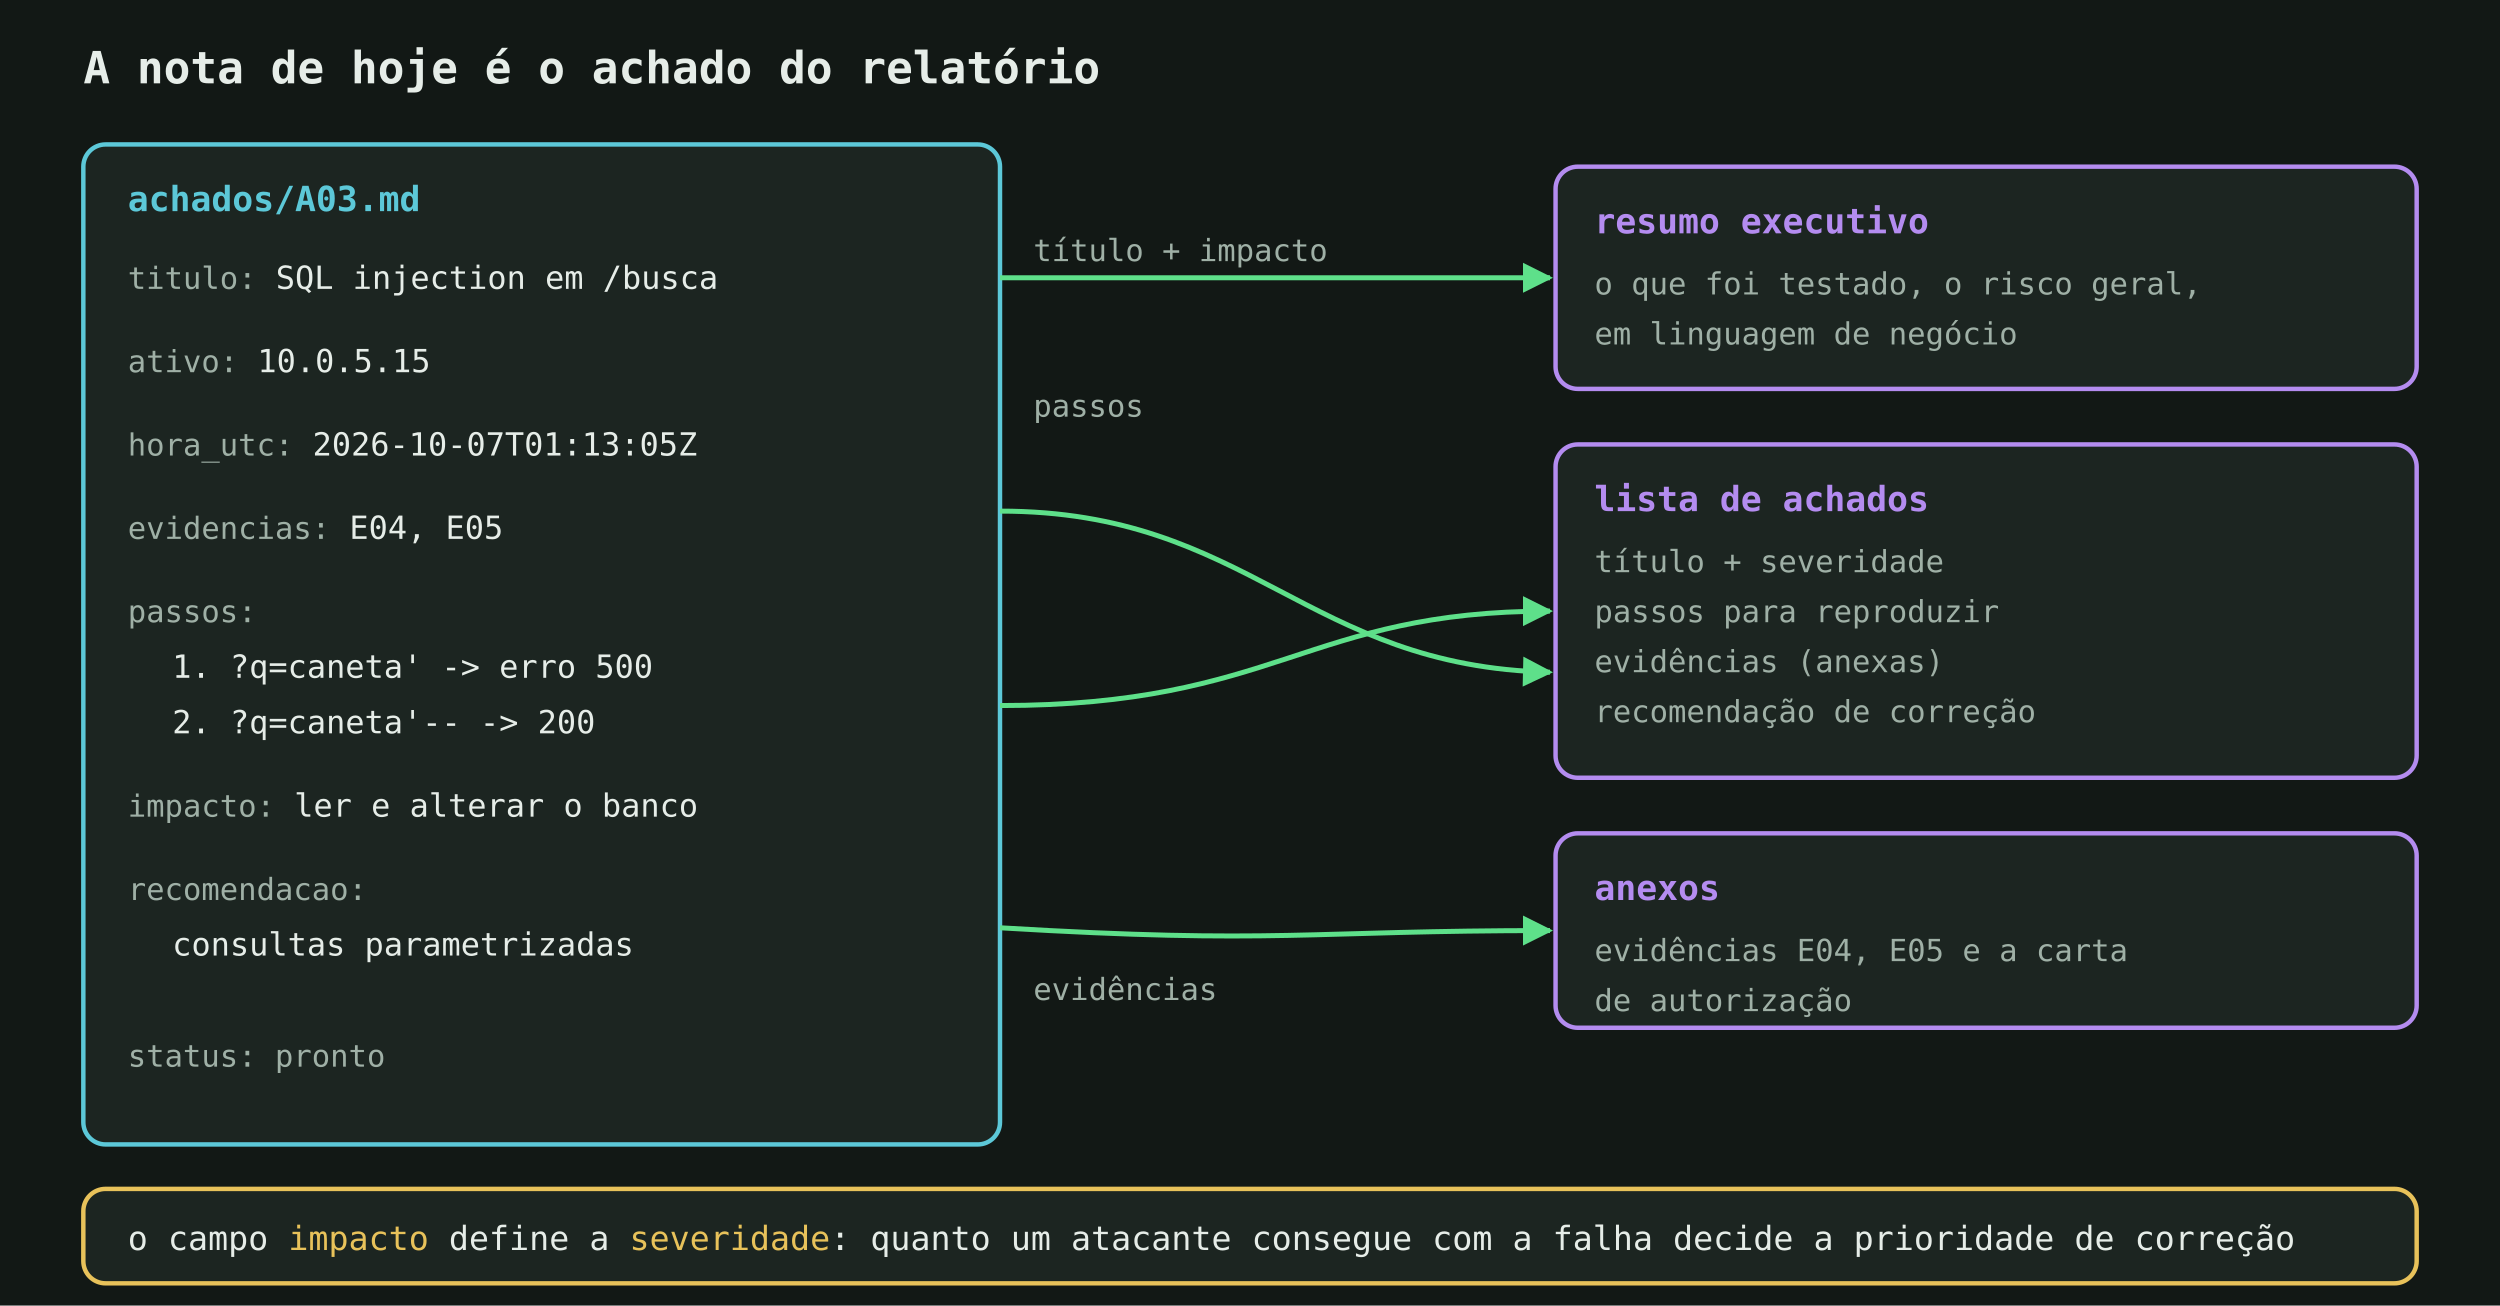
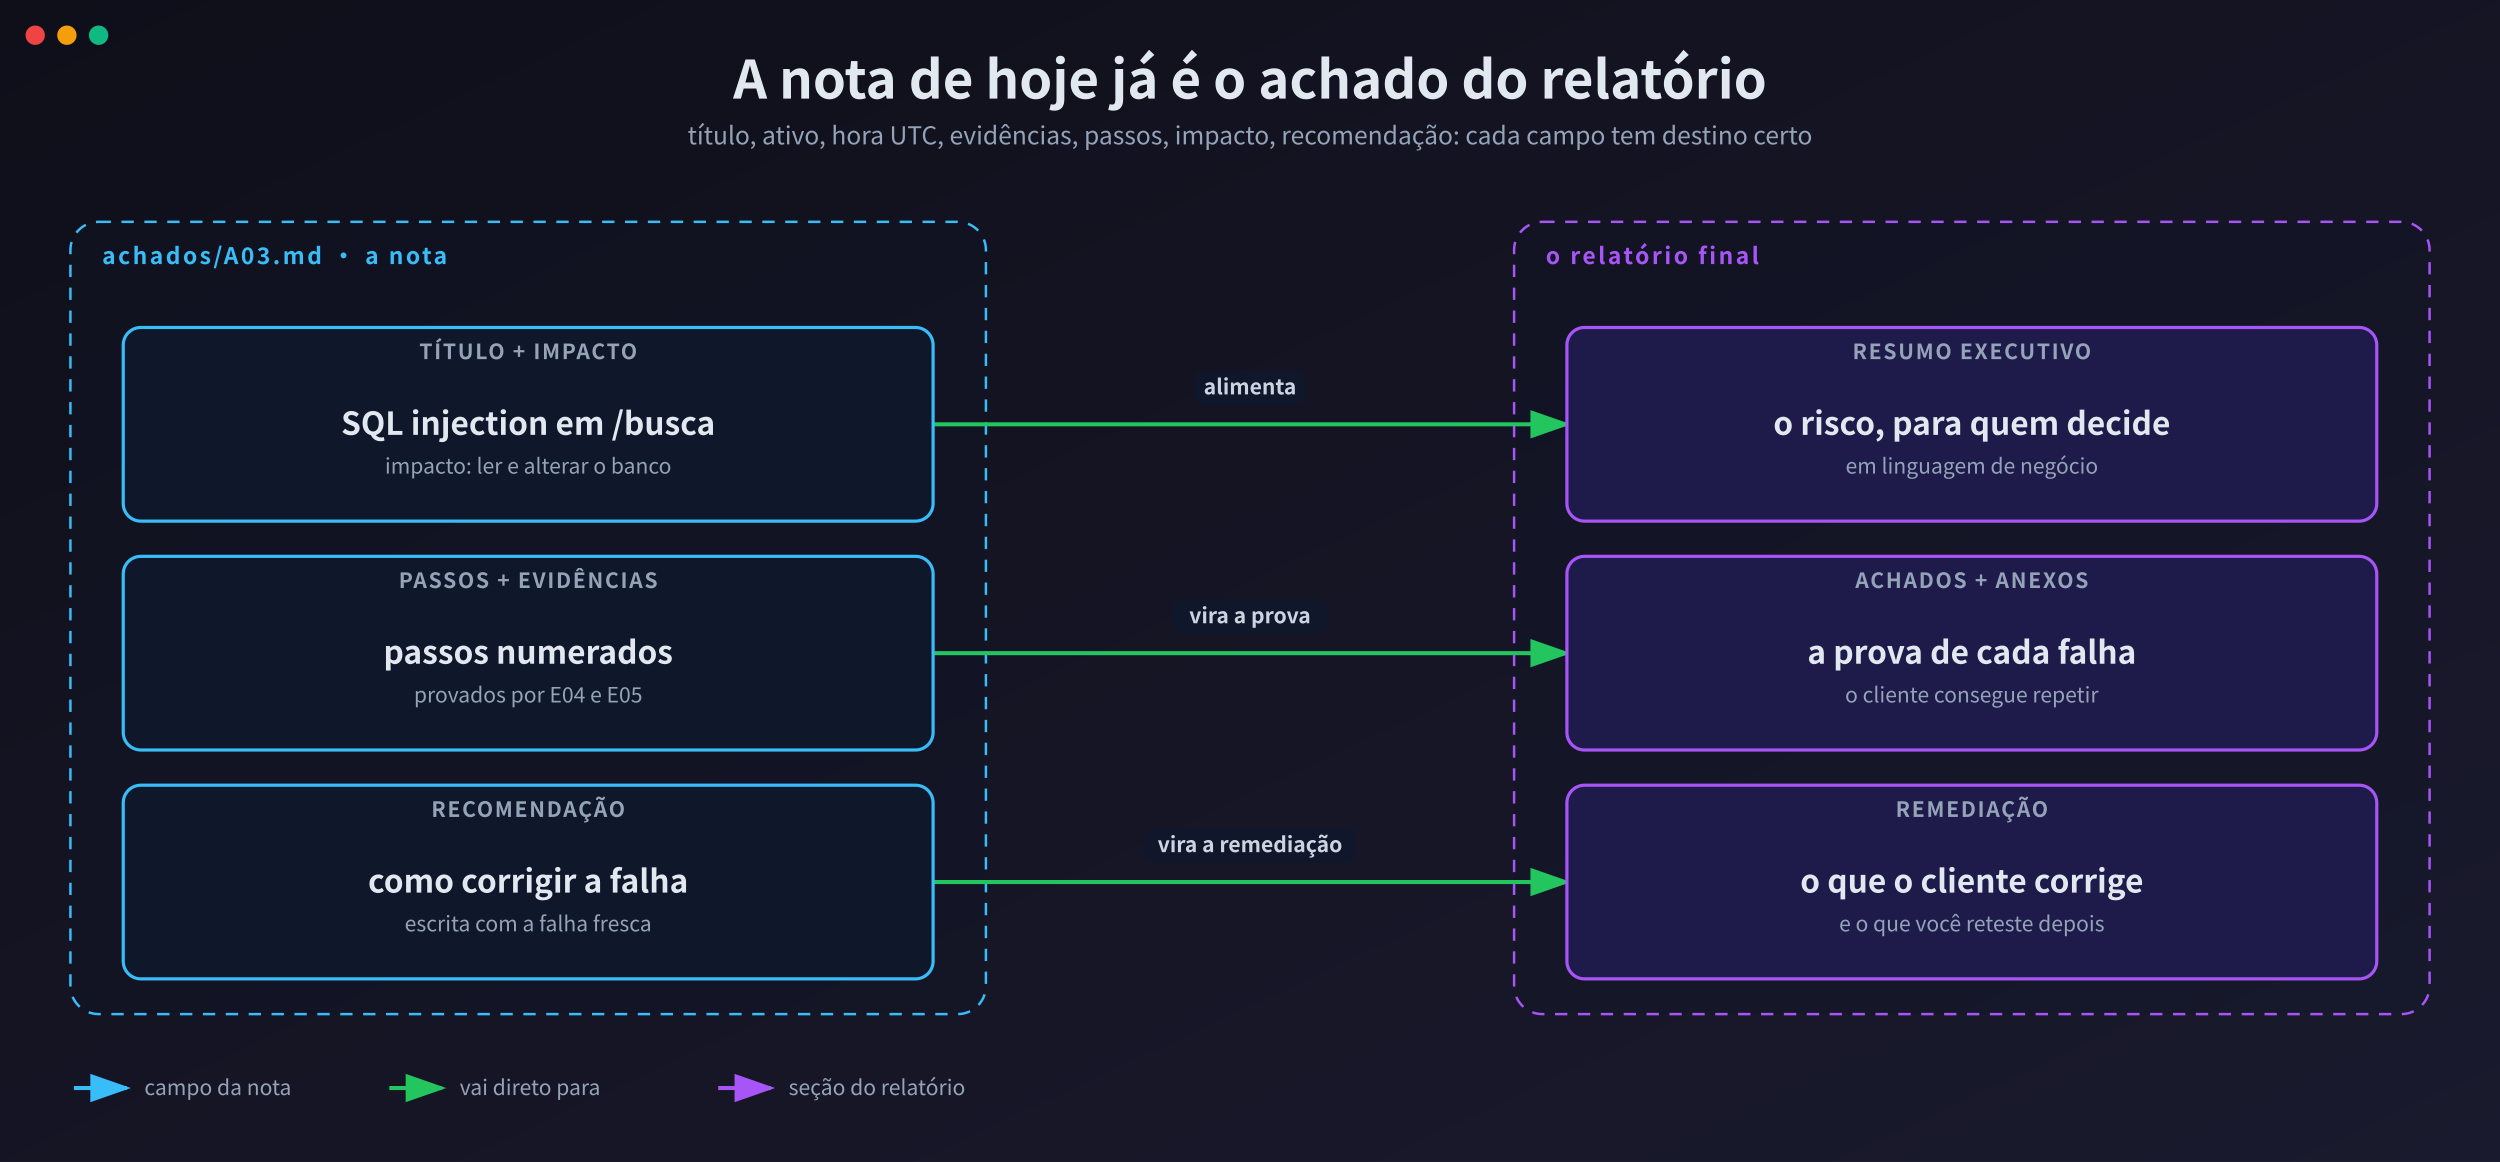
- <svg xmlns="http://www.w3.org/2000/svg" viewBox="0 0 900 470" role="img" aria-labelledby="t d">
-   <style>
-     text { font-family: ui-monospace, "DejaVu Sans Mono", Menlo, Consolas, monospace; fill: #e6ede8; white-space: pre; }
-     .t { font-size: 16px; font-weight: 700; }
-     .m { font-size: 12.5px; font-weight: 700; }
-     .s { font-size: 11px; fill: #9fb0a6; }
-     .c { font-size: 11.5px; }
-     .box { fill: #1c2521; stroke-width: 1.6; }
-   </style>
+ <svg xmlns="http://www.w3.org/2000/svg" viewBox="0 0 1420 660" width="1420" height="660" data-generator="fireworks-tech-graph" data-schema-version="1" data-text-metrics="heuristic-v1" data-style-id="2" data-visual-theme="Dark Terminal" data-diagram-type="architecture" data-motion-scene="" data-semantic-profile="generic" data-semantic-valid="true" data-quality-profile="standard" data-max-bends-per-edge="12" data-max-total-bends="100" data-max-route-stretch="5.0" data-max-bridged-crossings="8" data-min-node-gap="0.0" data-min-container-gutter="0.0" data-min-label-clearance="2.0" data-min-segment-length="0.0">
  <defs>
-     <marker id="g" viewBox="0 0 10 10" refX="9" refY="5" markerWidth="6" markerHeight="6" orient="auto">
-       <path d="M0 0 L10 5 L0 10 z" fill="#5ee08a" />
+     <marker id="arrowA" markerWidth="10" markerHeight="7" refX="9" refY="3.5" orient="auto">
+       <polygon points="0 0, 10 3.5, 0 7" fill="#a855f7" />
    </marker>
+     <marker id="arrowB" markerWidth="10" markerHeight="7" refX="9" refY="3.5" orient="auto">
+       <polygon points="0 0, 10 3.5, 0 7" fill="#22c55e" />
+     </marker>
+     <marker id="arrowC" markerWidth="10" markerHeight="7" refX="9" refY="3.5" orient="auto">
+       <polygon points="0 0, 10 3.5, 0 7" fill="#38bdf8" />
+     </marker>
+     <marker id="arrowE" markerWidth="10" markerHeight="7" refX="9" refY="3.5" orient="auto">
+       <polygon points="0 0, 10 3.5, 0 7" fill="#fb7185" />
+     </marker>
+     <marker id="arrowF" markerWidth="10" markerHeight="7" refX="9" refY="3.5" orient="auto">
+       <polygon points="0 0, 10 3.5, 0 7" fill="#f59e0b" />
+     </marker>
+     <marker id="arrowG" markerWidth="10" markerHeight="7" refX="9" refY="3.5" orient="auto">
+       <polygon points="0 0, 10 3.5, 0 7" fill="#f97316" />
+     </marker>
+     <marker id="arrowH" markerWidth="10" markerHeight="7" refX="9" refY="3.5" orient="auto">
+       <polygon points="0 0, 10 3.5, 0 7" fill="#94a3b8" />
+     </marker>
+     <linearGradient id="terminalGradient" x1="0%" y1="0%" x2="100%" y2="100%">
+       <stop offset="0%" stop-color="#0f0f1a" />
+       <stop offset="100%" stop-color="#1a1a2e" />
+     </linearGradient>
+     <filter id="glowBlue" x="-30%" y="-30%" width="160%" height="160%">
+       <feDropShadow dx="0" dy="0" stdDeviation="5" flood-color="#3b82f6" flood-opacity="0.65" />
+     </filter>
+     <filter id="glowPurple" x="-30%" y="-30%" width="160%" height="160%">
+       <feDropShadow dx="0" dy="0" stdDeviation="5" flood-color="#a855f7" flood-opacity="0.72" />
+     </filter>
+     <filter id="glowGreen" x="-30%" y="-30%" width="160%" height="160%">
+       <feDropShadow dx="0" dy="0" stdDeviation="5" flood-color="#22c55e" flood-opacity="0.62" />
+     </filter>
+     <filter id="glowOrange" x="-30%" y="-30%" width="160%" height="160%">
+       <feDropShadow dx="0" dy="0" stdDeviation="5" flood-color="#f97316" flood-opacity="0.62" />
+     </filter>
+     <style>
+     text { font-family: 'SF Mono', 'Fira Code', Menlo, 'Noto Sans CJK SC', 'Microsoft YaHei', 'SimHei', monospace; }
+     .title { font-size: 30px; font-weight: 700; fill: #e2e8f0; }
+     .subtitle { font-size: 14px; font-weight: 500; fill: #94a3b8; }
+     .section { font-size: 13px; font-weight: 700; fill: #38bdf8; letter-spacing: 1.4px; }
+     .section-sub { font-size: 12px; font-weight: 500; fill: #94a3b8; }
+     .node-title { font-weight: 700; fill: #e2e8f0; }
+     .node-sub { font-weight: 500; fill: #94a3b8; }
+     .node-type { font-size: 12px; font-weight: 700; fill: #94a3b8; letter-spacing: 0.08em; }
+     .arrow-label { font-size: 12px; font-weight: 600; fill: #cbd5e1; }
+     .legend { font-size: 12px; font-weight: 500; fill: #94a3b8; }
+     .footnote { font-size: 12px; font-weight: 500; fill: #94a3b8; }
+     .metric-label { font-size: 8.5px; font-weight: 700; fill: #94a3b8; text-transform: uppercase; }
+     .metric-value { font-size: 9.5px; font-weight: 700; fill: #e2e8f0; }
+     </style>
  </defs>
-   <rect width="900" height="470" fill="#121815" />
-   <text class="t" x="30" y="30">A nota de hoje é o achado do relatório</text>
-   <rect class="box" x="30" y="52" width="330" height="360" rx="8" style="stroke:#5cc8d8" />
-   <text class="m" x="46" y="76" style="fill:#5cc8d8">achados/A03.md</text>
-   <g class="c" style="font-size:11.5px">
-     <text x="46" y="104">
-       <tspan class="s">titulo:</tspan> SQL injection em /busca</text>
-     <text x="46" y="134">
-       <tspan class="s">ativo:</tspan> 10.0.5.15</text>
-     <text x="46" y="164">
-       <tspan class="s">hora_utc:</tspan> 2026-10-07T01:13:05Z</text>
-     <text x="46" y="194">
-       <tspan class="s">evidencias:</tspan> E04, E05</text>
-     <text x="46" y="224">
-       <tspan class="s">passos:</tspan>
+   <rect data-graph-role="background" width="1420.0" height="660.0" fill="url(#terminalGradient)" />
+   <circle cx="20.0" cy="20" r="5.5" fill="#ef4444" />
+   <circle cx="38.0" cy="20" r="5.5" fill="#f59e0b" />
+   <circle cx="56.0" cy="20" r="5.5" fill="#10b981" />
+   <text x="710.0" y="56" text-anchor="middle" class="title">A nota de hoje já é o achado do relatório</text>
+   <text x="710.0" y="82" text-anchor="middle" class="subtitle">título, ativo, hora UTC, evidências, passos, impacto, recomendação: cada campo tem destino certo</text>
+   <g id="nota" data-graph-role="container" data-container-id="nota" data-semantic-role="boundary" data-graph-bounds="40,126,560,576">
+     <rect data-graph-role="container" x="40.0" y="126.0" width="520.0" height="450.0" rx="16.0" fill="rgba(15,23,42,0.28)" stroke="#38bdf8" stroke-width="1.4" stroke-dasharray="7 6" />
+     <text x="58.0" y="150.0" class="section">
+       <tspan fill="#38bdf8">achados/A03.md · a nota</tspan>
    </text>
-     <text x="62" y="244">1. ?q=caneta' -&gt; erro 500</text>
-     <text x="62" y="264">2. ?q=caneta'-- -&gt; 200</text>
-     <text x="46" y="294">
-       <tspan class="s">impacto:</tspan> ler e alterar o banco</text>
-     <text x="46" y="324">
-       <tspan class="s">recomendacao:</tspan>
+     <rect id="nota-header" data-graph-role="reserved" data-reserved-kind="container-header" x="48" y="132" width="191.46" height="30" fill="none" stroke="none" />
+   </g>
+   <g id="rel" data-graph-role="container" data-container-id="rel" data-semantic-role="boundary" data-graph-bounds="860,126,1380,576">
+     <rect data-graph-role="container" x="860.0" y="126.0" width="520.0" height="450.0" rx="16.0" fill="rgba(15,23,42,0.28)" stroke="#a855f7" stroke-width="1.4" stroke-dasharray="7 6" />
+     <text x="878.0" y="150.0" class="section">
+       <tspan fill="#a855f7">o relatório final</tspan>
    </text>
-     <text x="62" y="344">consultas parametrizadas</text>
-     <text x="46" y="384" class="s">status: pronto</text>
+     <rect id="rel-header" data-graph-role="reserved" data-reserved-kind="container-header" x="868" y="132" width="138.94" height="30" fill="none" stroke="none" />
  </g>
-   <rect class="box" x="560" y="60" width="310" height="80" rx="8" style="stroke:#b48cf0" />
-   <text class="m" x="574" y="84" style="fill:#b48cf0">resumo executivo</text>
-   <text class="s" x="574" y="106">o que foi testado, o risco geral,</text>
-   <text class="s" x="574" y="124">em linguagem de negócio</text>
-   <rect class="box" x="560" y="160" width="310" height="120" rx="8" style="stroke:#b48cf0" />
-   <text class="m" x="574" y="184" style="fill:#b48cf0">lista de achados</text>
-   <text class="s" x="574" y="206">título + severidade</text>
-   <text class="s" x="574" y="224">passos para reproduzir</text>
-   <text class="s" x="574" y="242">evidências (anexas)</text>
-   <text class="s" x="574" y="260">recomendação de correção</text>
-   <rect class="box" x="560" y="300" width="310" height="70" rx="8" style="stroke:#b48cf0" />
-   <text class="m" x="574" y="324" style="fill:#b48cf0">anexos</text>
-   <text class="s" x="574" y="346">evidências E04, E05 e a carta</text>
-   <text class="s" x="574" y="364">de autorização</text>
-   <g stroke="#5ee08a" stroke-width="1.8" marker-end="url(#g)">
-     <path d="M 360 100 C 460 100, 470 100, 558 100" fill="none" />
-     <path d="M 360 254 C 460 254, 470 220, 558 220" fill="none" />
-     <path d="M 360 184 C 450 184, 470 240, 558 242" fill="none" />
-     <path d="M 360 334 C 460 340, 470 335, 558 335" fill="none" />
+   <path id="e1" data-graph-role="edge" data-edge-id="e1" data-source="f1" data-target="r1" data-edge-kind="flow" data-topic-id="" data-flow="" data-motion-role="" data-motion-stage="" data-motion-order="" data-protocol="" data-via="" data-critical-path-id="" data-critical-hop="" data-critical-hops="" data-critical="false" data-bends="0" data-route-stretch="1.0" data-bridges="" d="M 530,241 L 890,241" fill="none" stroke="#22c55e" stroke-width="2.3" stroke-linecap="round" stroke-linejoin="round" marker-end="url(#arrowB)" />
+   <path id="e2" data-graph-role="edge" data-edge-id="e2" data-source="f2" data-target="r2" data-edge-kind="flow" data-topic-id="" data-flow="" data-motion-role="" data-motion-stage="" data-motion-order="" data-protocol="" data-via="" data-critical-path-id="" data-critical-hop="" data-critical-hops="" data-critical="false" data-bends="0" data-route-stretch="1.0" data-bridges="" d="M 530,371 L 890,371" fill="none" stroke="#22c55e" stroke-width="2.3" stroke-linecap="round" stroke-linejoin="round" marker-end="url(#arrowB)" />
+   <path id="e3" data-graph-role="edge" data-edge-id="e3" data-source="f3" data-target="r3" data-edge-kind="flow" data-topic-id="" data-flow="" data-motion-role="" data-motion-stage="" data-motion-order="" data-protocol="" data-via="" data-critical-path-id="" data-critical-hop="" data-critical-hops="" data-critical="false" data-bends="0" data-route-stretch="1.0" data-bridges="" d="M 530,501 L 890,501" fill="none" stroke="#22c55e" stroke-width="2.3" stroke-linecap="round" stroke-linejoin="round" marker-end="url(#arrowB)" />
+   <g id="node-f1" data-graph-role="node" data-node-id="f1" data-semantic-role="rect" data-motion-role="" data-motion-stage="" data-motion-order="" data-parent="" data-deployment-id="" data-topic-id="" data-span-id="" data-station-order="" data-status="" data-start-ms="" data-duration-ms="" data-parent-span="" data-graph-bounds="70,186,530,296">
+     <rect x="70.0" y="186.0" width="460.0" height="110.0" rx="10.0" fill="#0f172a" stroke="#38bdf8" stroke-width="1.8" />
+     <text x="300.0" y="204.0" text-anchor="middle" class="node-type">TÍTULO + IMPACTO</text>
+     <text data-text-role="title" data-full-text="SQL injection em /busca" data-text-max-width="436.0" x="300.0" y="247.0" text-anchor="middle" class="node-title" font-size="18">SQL injection em /busca</text>
+     <text data-text-role="subtitle" data-full-text="impacto: ler e alterar o banco" data-text-max-width="436.0" x="300.0" y="269.0" text-anchor="middle" class="node-sub" font-size="12">impacto: ler e alterar o banco</text>
  </g>
-   <text class="s" x="372" y="94">título + impacto</text>
-   <text class="s" x="372" y="150">passos</text>
-   <text class="s" x="372" y="360">evidências</text>
-   <rect class="box" x="30" y="428" width="840" height="34" rx="8" style="stroke:#e8c25a" />
-   <text class="c" x="46" y="450" style="font-size:12px">o campo <tspan style="fill:#e8c25a">impacto</tspan> define a <tspan style="fill:#e8c25a">severidade</tspan>: quanto um atacante consegue com a falha decide a prioridade de correção</text>
+   <g id="node-f2" data-graph-role="node" data-node-id="f2" data-semantic-role="rect" data-motion-role="" data-motion-stage="" data-motion-order="" data-parent="" data-deployment-id="" data-topic-id="" data-span-id="" data-station-order="" data-status="" data-start-ms="" data-duration-ms="" data-parent-span="" data-graph-bounds="70,316,530,426">
+     <rect x="70.0" y="316.0" width="460.0" height="110.0" rx="10.0" fill="#0f172a" stroke="#38bdf8" stroke-width="1.8" />
+     <text x="300.0" y="334.0" text-anchor="middle" class="node-type">PASSOS + EVIDÊNCIAS</text>
+     <text data-text-role="title" data-full-text="passos numerados" data-text-max-width="436.0" x="300.0" y="377.0" text-anchor="middle" class="node-title" font-size="18">passos numerados</text>
+     <text data-text-role="subtitle" data-full-text="provados por E04 e E05" data-text-max-width="436.0" x="300.0" y="399.0" text-anchor="middle" class="node-sub" font-size="12">provados por E04 e E05</text>
+   </g>
+   <g id="node-f3" data-graph-role="node" data-node-id="f3" data-semantic-role="rect" data-motion-role="" data-motion-stage="" data-motion-order="" data-parent="" data-deployment-id="" data-topic-id="" data-span-id="" data-station-order="" data-status="" data-start-ms="" data-duration-ms="" data-parent-span="" data-graph-bounds="70,446,530,556">
+     <rect x="70.0" y="446.0" width="460.0" height="110.0" rx="10.0" fill="#0f172a" stroke="#38bdf8" stroke-width="1.8" />
+     <text x="300.0" y="464.0" text-anchor="middle" class="node-type">RECOMENDAÇÃO</text>
+     <text data-text-role="title" data-full-text="como corrigir a falha" data-text-max-width="436.0" x="300.0" y="507.0" text-anchor="middle" class="node-title" font-size="18">como corrigir a falha</text>
+     <text data-text-role="subtitle" data-full-text="escrita com a falha fresca" data-text-max-width="436.0" x="300.0" y="529.0" text-anchor="middle" class="node-sub" font-size="12">escrita com a falha fresca</text>
+   </g>
+   <g id="node-r1" data-graph-role="node" data-node-id="r1" data-semantic-role="rect" data-motion-role="" data-motion-stage="" data-motion-order="" data-parent="" data-deployment-id="" data-topic-id="" data-span-id="" data-station-order="" data-status="" data-start-ms="" data-duration-ms="" data-parent-span="" data-graph-bounds="890,186,1350,296">
+     <rect x="890.0" y="186.0" width="460.0" height="110.0" rx="10.0" fill="#1e1b4b" stroke="#a855f7" stroke-width="1.8" />
+     <text x="1120.0" y="204.0" text-anchor="middle" class="node-type">RESUMO EXECUTIVO</text>
+     <text data-text-role="title" data-full-text="o risco, para quem decide" data-text-max-width="436.0" x="1120.0" y="247.0" text-anchor="middle" class="node-title" font-size="18">o risco, para quem decide</text>
+     <text data-text-role="subtitle" data-full-text="em linguagem de negócio" data-text-max-width="436.0" x="1120.0" y="269.0" text-anchor="middle" class="node-sub" font-size="12">em linguagem de negócio</text>
+   </g>
+   <g id="node-r2" data-graph-role="node" data-node-id="r2" data-semantic-role="rect" data-motion-role="" data-motion-stage="" data-motion-order="" data-parent="" data-deployment-id="" data-topic-id="" data-span-id="" data-station-order="" data-status="" data-start-ms="" data-duration-ms="" data-parent-span="" data-graph-bounds="890,316,1350,426">
+     <rect x="890.0" y="316.0" width="460.0" height="110.0" rx="10.0" fill="#1e1b4b" stroke="#a855f7" stroke-width="1.8" />
+     <text x="1120.0" y="334.0" text-anchor="middle" class="node-type">ACHADOS + ANEXOS</text>
+     <text data-text-role="title" data-full-text="a prova de cada falha" data-text-max-width="436.0" x="1120.0" y="377.0" text-anchor="middle" class="node-title" font-size="18">a prova de cada falha</text>
+     <text data-text-role="subtitle" data-full-text="o cliente consegue repetir" data-text-max-width="436.0" x="1120.0" y="399.0" text-anchor="middle" class="node-sub" font-size="12">o cliente consegue repetir</text>
+   </g>
+   <g id="node-r3" data-graph-role="node" data-node-id="r3" data-semantic-role="rect" data-motion-role="" data-motion-stage="" data-motion-order="" data-parent="" data-deployment-id="" data-topic-id="" data-span-id="" data-station-order="" data-status="" data-start-ms="" data-duration-ms="" data-parent-span="" data-graph-bounds="890,446,1350,556">
+     <rect x="890.0" y="446.0" width="460.0" height="110.0" rx="10.0" fill="#1e1b4b" stroke="#a855f7" stroke-width="1.8" />
+     <text x="1120.0" y="464.0" text-anchor="middle" class="node-type">REMEDIAÇÃO</text>
+     <text data-text-role="title" data-full-text="o que o cliente corrige" data-text-max-width="436.0" x="1120.0" y="507.0" text-anchor="middle" class="node-title" font-size="18">o que o cliente corrige</text>
+     <text data-text-role="subtitle" data-full-text="e o que você reteste depois" data-text-max-width="436.0" x="1120.0" y="529.0" text-anchor="middle" class="node-sub" font-size="12">e o que você reteste depois</text>
+   </g>
+   <g id="e1-label" data-graph-role="label" data-owner="e1" data-graph-bounds="678.28,210,741.72,230">
+     <rect x="678.28" y="210.0" width="63.44" height="20" rx="6" fill="#0f172a" opacity="0.92" />
+     <text x="710.0" y="224.0" text-anchor="middle" class="arrow-label">alimenta</text>
+   </g>
+   <g id="e2-label" data-graph-role="label" data-owner="e2" data-graph-bounds="665.44,340,754.56,360">
+     <rect x="665.44" y="340.0" width="89.12" height="20" rx="6" fill="#0f172a" opacity="0.92" />
+     <text x="710.0" y="354.0" text-anchor="middle" class="arrow-label">vira a prova</text>
+   </g>
+   <g id="e3-label" data-graph-role="label" data-owner="e3" data-graph-bounds="649.6,470,770.4,490">
+     <rect x="649.6" y="470.0" width="120.8" height="20" rx="6" fill="#0f172a" opacity="0.92" />
+     <text x="710.0" y="484.0" text-anchor="middle" class="arrow-label">vira a remediação</text>
+   </g>
+   <g id="legend" data-graph-role="legend">
+     <rect id="legend-zone" data-graph-role="reserved" data-reserved-kind="legend" x="32" y="604" width="549.68" height="46" rx="10" fill="none" stroke="none" />
+     <line data-graph-role="decoration" x1="42.0" y1="618.0" x2="72.0" y2="618.0" stroke="#38bdf8" stroke-width="2.3" marker-end="url(#arrowC)" />
+     <text data-graph-role="decoration" x="82.0" y="622.0" class="legend">campo da nota      </text>
+     <line data-graph-role="decoration" x1="221.12" y1="618.0" x2="251.12" y2="618.0" stroke="#22c55e" stroke-width="2.3" marker-end="url(#arrowB)" />
+     <text data-graph-role="decoration" x="261.12" y="622.0" class="legend">vai direto para      </text>
+     <line data-graph-role="decoration" x1="407.92" y1="618.0" x2="437.92" y2="618.0" stroke="#a855f7" stroke-width="2.3" marker-end="url(#arrowA)" />
+     <text data-graph-role="decoration" x="447.92" y="622.0" class="legend">seção do relatório</text>
+   </g>
</svg>
